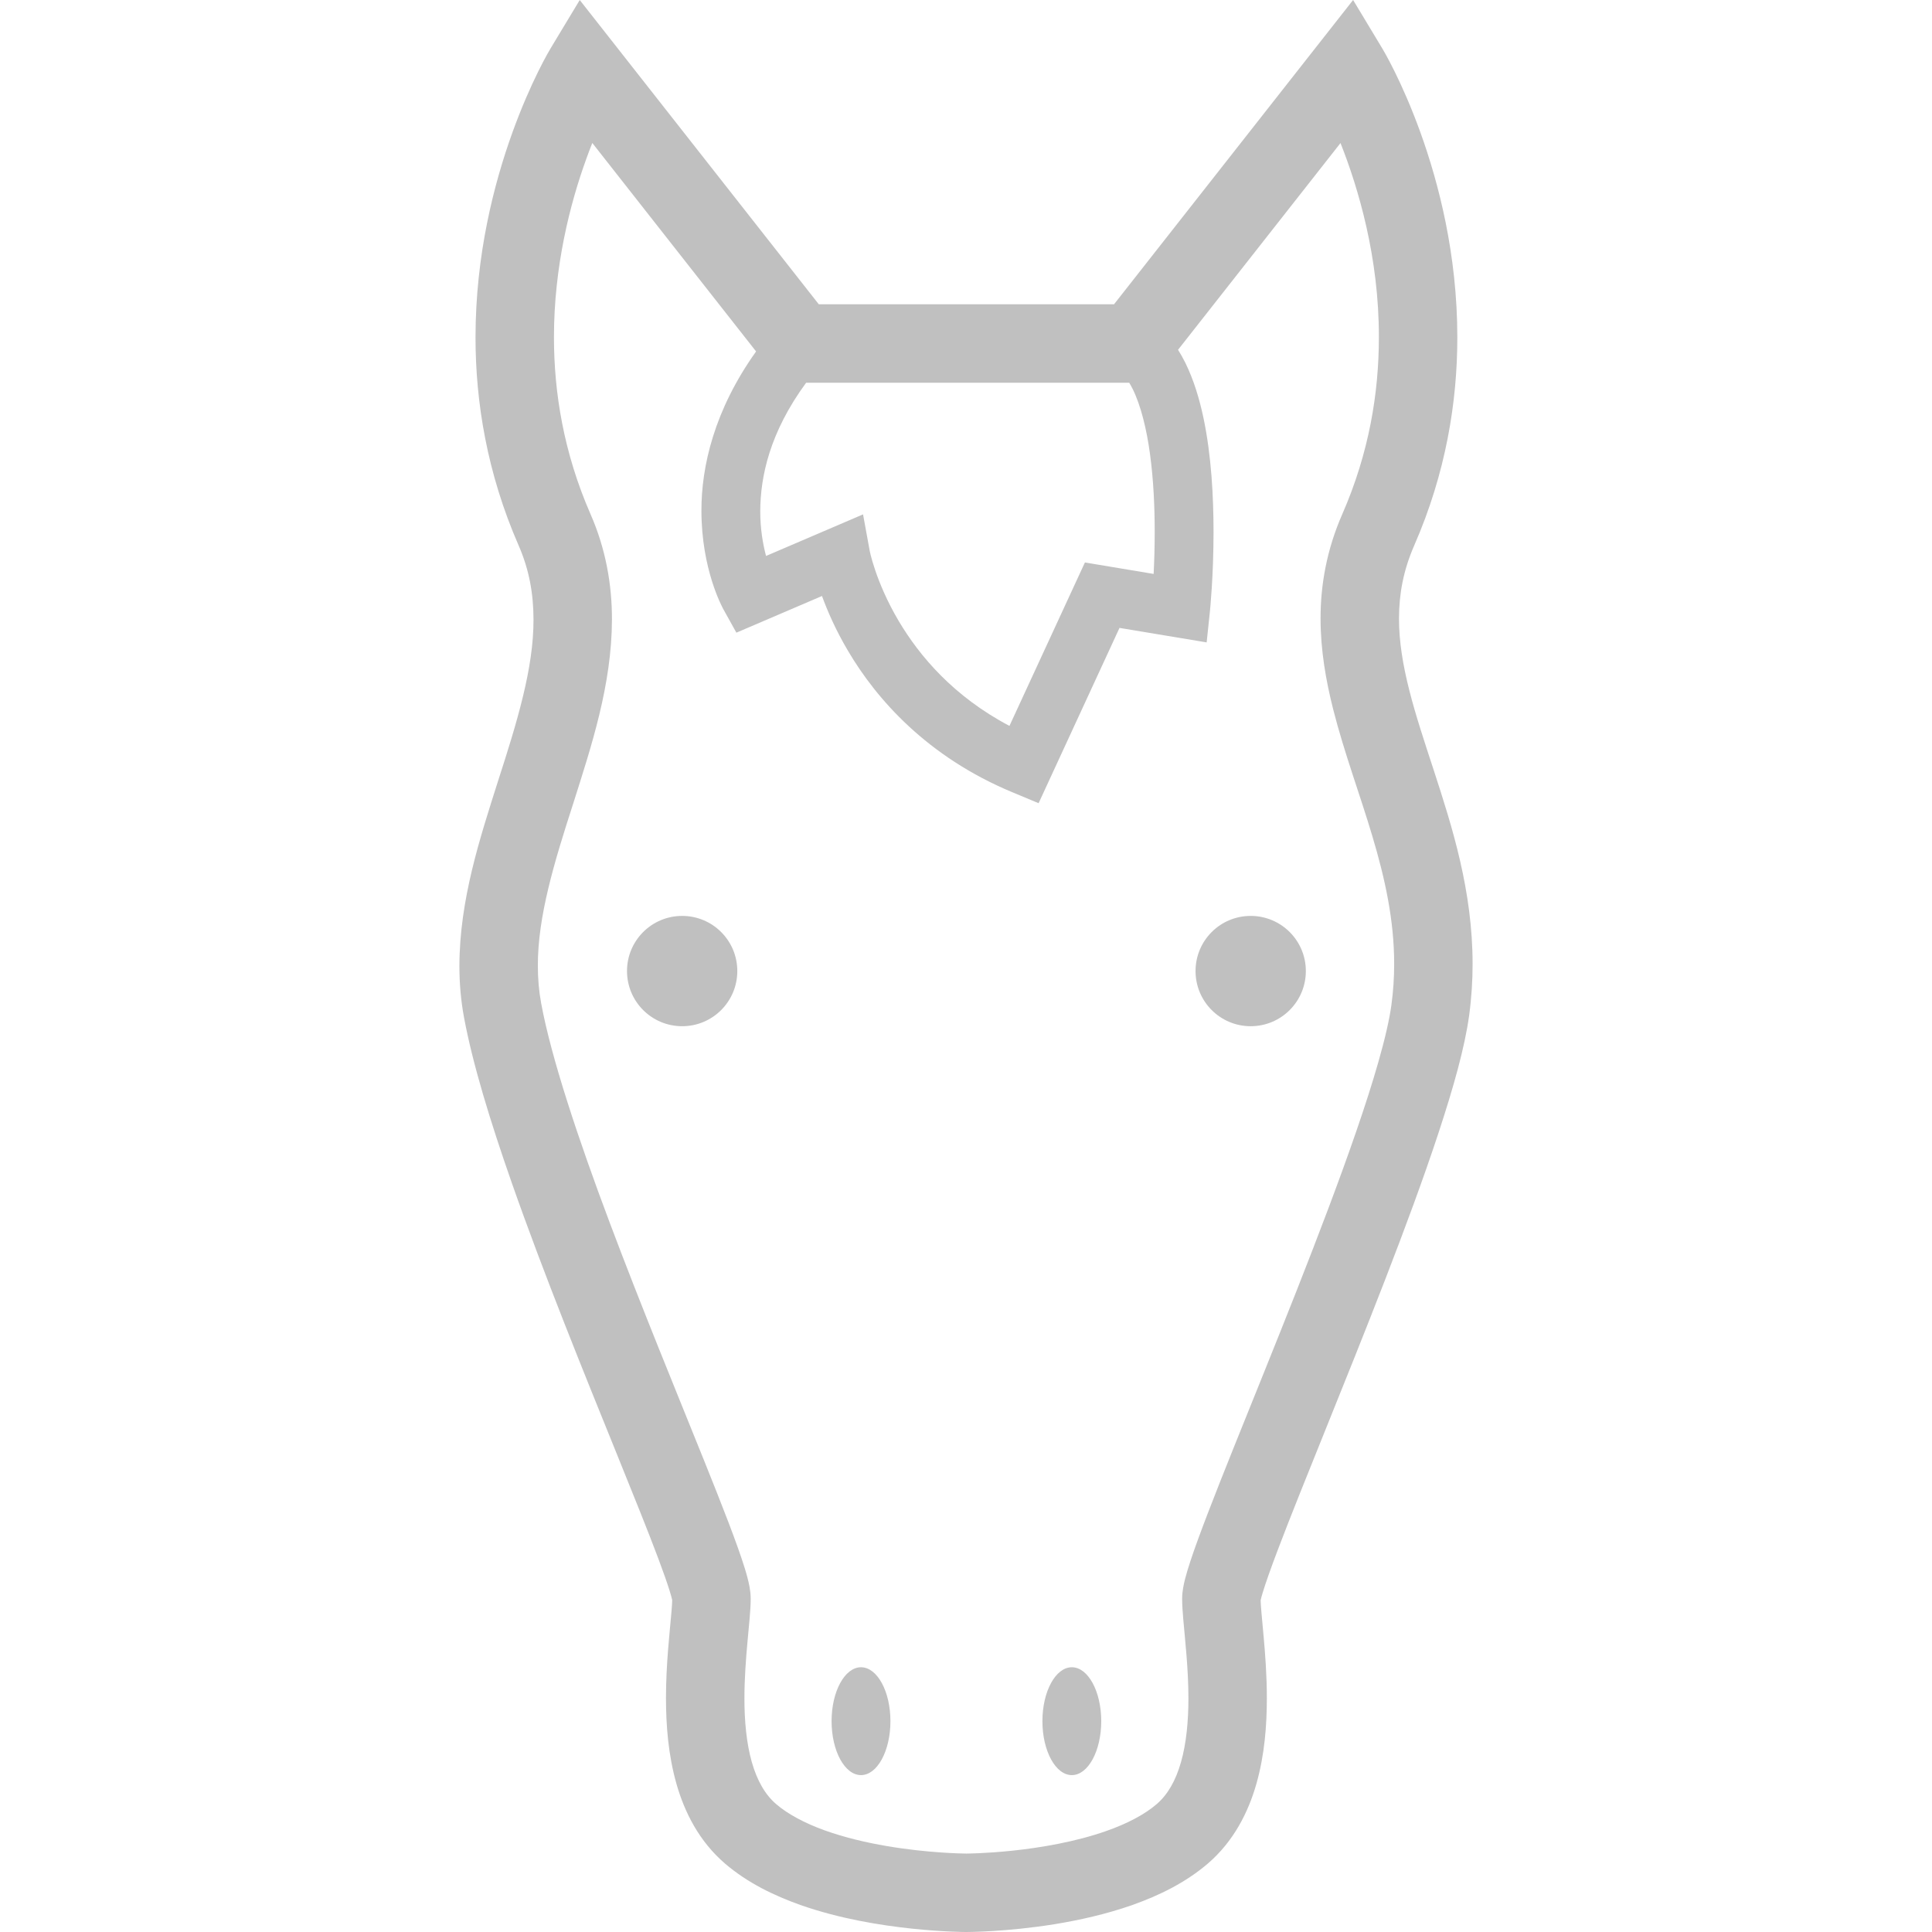
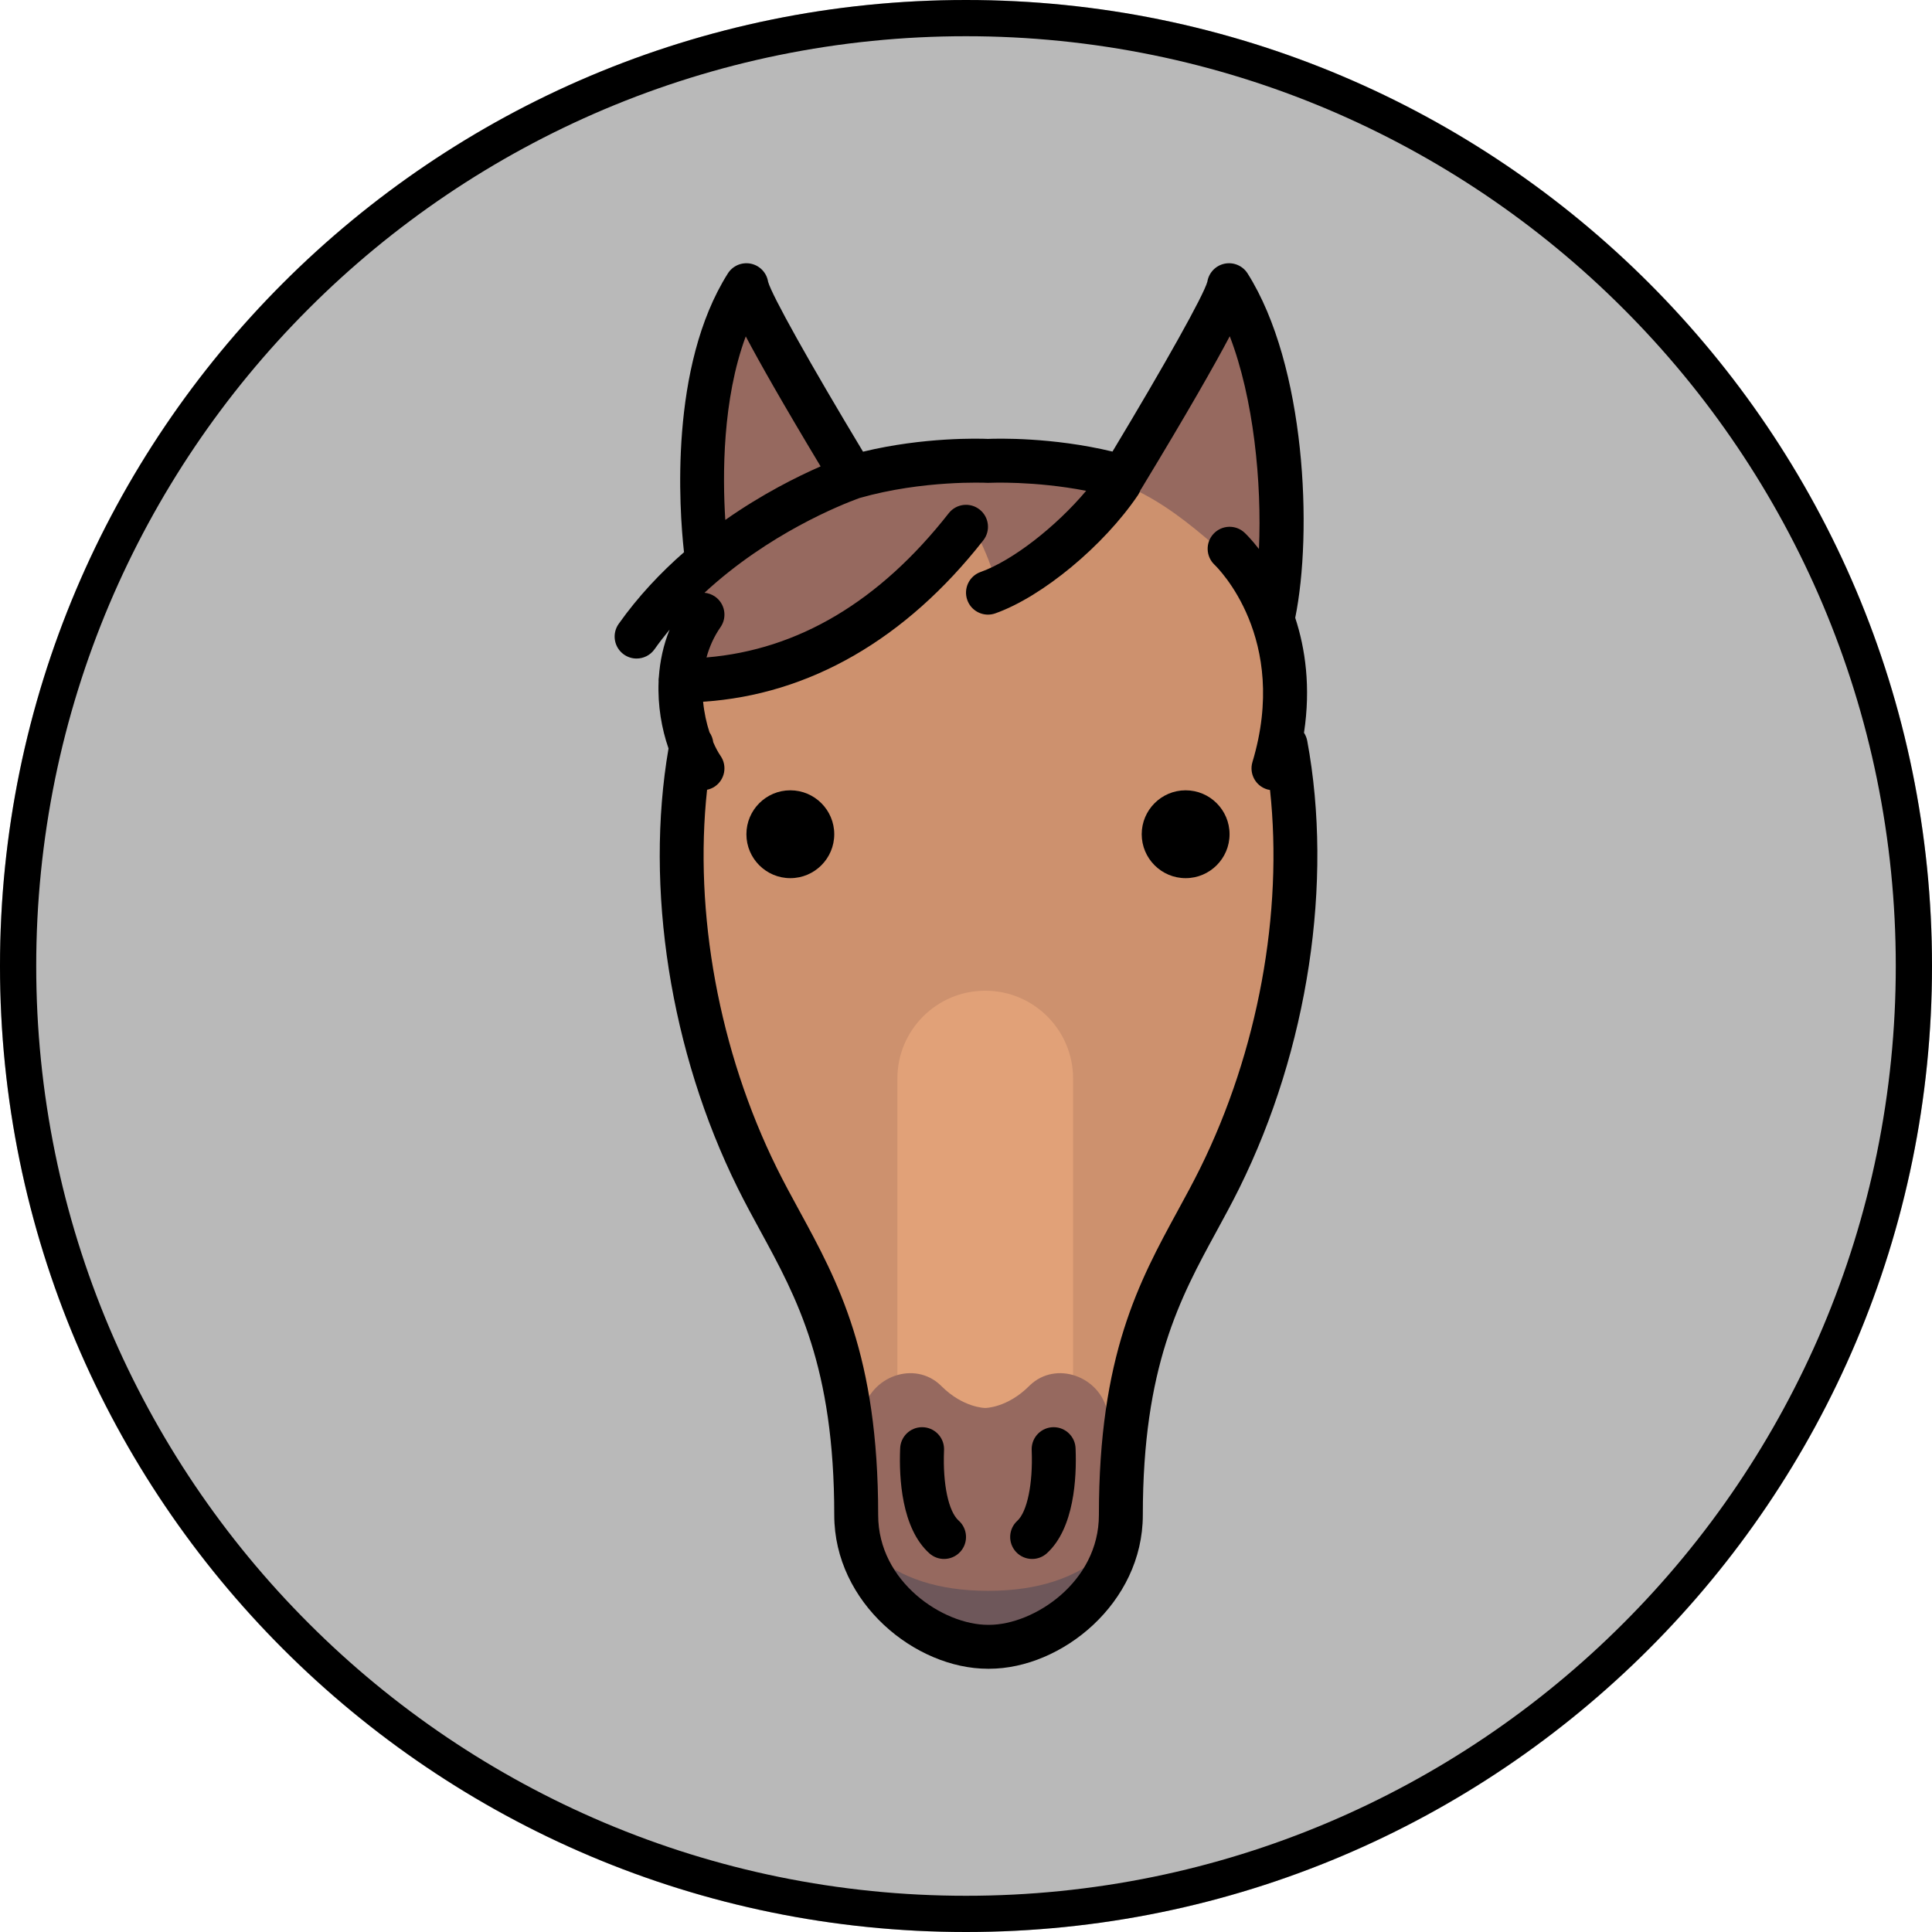
- <svg xmlns="http://www.w3.org/2000/svg" height="800px" width="800px" version="1.1" id="_x32_" viewBox="0 0 512 512" xml:space="preserve" fill="#000000">
-   <g id="SVGRepo_bgCarrier" stroke-width="0" />
-   <g id="SVGRepo_tracerCarrier" stroke-linecap="round" stroke-linejoin="round" />
-   <g id="SVGRepo_iconCarrier">
-     <style type="text/css"> .st0{fill:#C0C0C0;} </style>
+ <svg xmlns="http://www.w3.org/2000/svg" style="isolation:isolate" viewBox="0 0 800 800" width="800pt" height="800pt">
+   <defs>
+     <clipPath id="_clipPath_zJLnbhqgrW0dwR1UEm6alBbNVjNDByuN">
+       <rect width="800" height="800" />
+     </clipPath>
+   </defs>
+   <g clip-path="url(#_clipPath_zJLnbhqgrW0dwR1UEm6alBbNVjNDByuN)">
+     <circle vector-effect="non-scaling-stroke" cx="400" cy="400" r="400" fill="rgb(185,185,185)" />
+     <path d=" M 0 400 C 0 179.234 179.234 0 400 0 C 620.766 0 800 179.234 800 400 C 800 620.766 620.766 800 400 800 C 179.234 800 0 620.766 0 400 Z  M 15 400 C 14.99 373.95 17.61 347.96 22.83 322.43 C 27.9 297.68 35.42 273.49 45.27 250.21 C 64.65 204.48 92.68 162.92 127.82 127.82 C 162.92 92.68 204.48 64.65 250.21 45.27 C 273.49 35.42 297.68 27.9 322.44 22.83 C 347.96 17.61 373.95 14.99 400 15 C 426.05 14.99 452.04 17.61 477.56 22.83 C 502.32 27.9 526.51 35.42 549.79 45.27 C 595.52 64.65 637.08 92.68 672.18 127.82 C 707.32 162.92 735.35 204.48 754.73 250.21 C 764.58 273.49 772.1 297.68 777.17 322.44 C 782.39 347.96 785.01 373.95 785 400 C 785.01 426.05 782.39 452.04 777.17 477.56 C 772.1 502.32 764.58 526.51 754.73 549.79 C 735.35 595.52 707.32 637.08 672.18 672.18 C 637.08 707.32 595.52 735.35 549.79 754.73 C 526.51 764.58 502.32 772.1 477.56 777.17 C 452.04 782.39 426.05 785.01 400 785 C 373.95 785.01 347.96 782.39 322.44 777.17 C 297.68 772.1 273.49 764.58 250.21 754.73 C 204.48 735.35 162.92 707.32 127.82 672.18 C 92.68 637.08 64.65 595.52 45.27 549.79 C 35.42 526.51 27.9 502.32 22.83 477.56 C 17.61 452.04 14.99 426.05 15 400 Z " fill-rule="evenodd" fill="rgb(0,0,0)" />
    <g>
-       <path class="st0" d="M379.987,204.198c-2.456-7.501-4.813-14.566-6.504-21.254c-1.703-6.702-2.74-12.982-2.734-19.03 c0.014-6.464,1.116-12.664,4.028-19.346c8.406-19.214,11.436-38.125,11.43-55.186c-0.007-21.895-4.92-40.806-9.799-54.335 c-4.893-13.528-9.785-21.703-10.05-22.146L358.588,0l-63.354,80.633h-78.25L153.637,0.007l-7.771,12.889 c-0.264,0.449-5.157,8.624-10.049,22.152c-4.886,13.529-9.792,32.426-9.799,54.335c-0.006,17.061,3.024,35.972,11.43,55.179 c2.806,6.438,3.928,12.816,3.935,19.604c0.052,12.863-4.371,27.25-9.323,42.582c-4.873,15.352-10.268,31.647-10.314,49.23 c0,4.483,0.37,9.052,1.222,13.641c2.311,12.433,6.96,27.554,12.631,43.77c8.504,24.285,19.34,50.881,28.029,72.34 c4.338,10.717,8.148,20.152,10.809,27.25c1.327,3.533,2.37,6.491,3.018,8.59c0.323,1.043,0.554,1.876,0.66,2.351l0.026,0.132 c-0.013,0.694-0.079,1.81-0.211,3.275c-0.436,5.183-1.433,13.523-1.44,22.72c0.013,7.171,0.588,14.936,2.753,22.602 c2.153,7.62,6.055,15.358,12.935,21.254c5.956,5.084,12.908,8.432,19.907,10.928c10.518,3.698,21.327,5.401,29.646,6.286 c8.313,0.872,14.117,0.884,14.381,0.884c0.357-0.013,10.538,0,23.427-2.08c6.444-1.056,13.576-2.622,20.594-5.091 c7.005-2.496,13.952-5.844,19.914-10.928c6.874-5.896,10.776-13.634,12.935-21.254c2.166-7.666,2.74-15.438,2.746-22.608 c0-6.141-0.449-11.859-0.872-16.56c-0.211-2.35-0.422-4.444-0.561-6.154c-0.132-1.453-0.198-2.549-0.211-3.249 c0.086-0.382,0.27-1.129,0.561-2.06c0.759-2.522,2.159-6.47,3.981-11.271c6.398-16.89,17.98-44.575,28.458-71.646 c5.242-13.543,10.215-26.966,14.169-38.97c3.956-12.044,6.907-22.502,8.082-31.006c0.634-4.676,0.918-9.238,0.918-13.675 C390.241,236.03,384.866,219.186,379.987,204.198z M213.636,101.426h85.618c0.31,0.515,0.614,1.057,0.918,1.664 c2.12,4.278,3.711,10.591,4.609,17.378c0.924,6.788,1.228,14.05,1.228,20.482c0,4.186-0.125,8.009-0.284,11.146l-18.21-3.038 l-20,43.314c-14.864-7.844-23.83-18.521-29.343-27.791c-3.136-5.289-5.098-10.102-6.253-13.523 c-0.574-1.703-0.951-3.063-1.182-3.954l-0.224-0.978l-0.039-0.198l-1.757-9.613l-25.711,11.02 c-0.819-3.117-1.539-7.138-1.532-11.898C201.52,126.305,203.944,114.638,213.636,101.426z M368.736,266.337 c-0.495,3.704-1.704,9.006-3.48,15.186c-6.193,21.763-19.036,54.255-30.287,82.185c-5.632,13.991-10.875,26.88-14.757,36.982 c-1.941,5.052-3.546,9.396-4.721,12.955c-0.588,1.796-1.076,3.381-1.459,4.886c-0.185,0.766-0.357,1.492-0.489,2.284 c-0.132,0.805-0.258,1.638-0.264,2.832c0.007,1.776,0.133,3.513,0.298,5.448c0.495,5.725,1.366,13.232,1.366,20.944 c0.007,5.982-0.548,11.99-1.961,16.929c-1.42,4.978-3.546,8.65-6.471,11.159c-3.129,2.707-7.877,5.203-13.297,7.091 c-8.122,2.885-17.597,4.47-24.9,5.229c-3.651,0.384-6.774,0.575-8.94,0.674c-1.083,0.04-1.935,0.066-2.496,0.08l-0.621,0.013 h-0.145h-0.046c-0.792,0-10.195-0.125-21.103-1.994c-5.447-0.924-11.257-2.298-16.461-4.173c-5.21-1.875-9.752-4.298-12.796-6.926 c-2.919-2.502-5.045-6.174-6.471-11.152c-1.406-4.932-1.968-10.948-1.954-16.923c0-5.13,0.383-10.214,0.786-14.691 c0.205-2.245,0.416-4.338,0.574-6.26c0.166-1.934,0.298-3.658,0.304-5.448c-0.014-1.287-0.152-2.192-0.304-3.076 c-0.304-1.664-0.733-3.216-1.28-4.998c-2.034-6.55-5.85-16.269-10.703-28.346c-7.257-18.045-16.738-41.01-25.091-63.248 c-8.345-22.185-15.542-43.842-18.157-58.13c-0.601-3.242-0.872-6.524-0.872-9.871c-0.053-13.093,4.371-27.566,9.323-42.886 c4.86-15.338,10.261-31.522,10.314-48.926c0.007-9.138-1.604-18.626-5.685-27.929c-7.124-16.296-9.68-32.209-9.686-46.854 c-0.006-18.758,4.265-35.405,8.564-47.269c0.535-1.486,1.07-2.899,1.598-4.226l43.407,55.252 c-11.066,15.484-14.533,30.478-14.487,42.298c0.026,15.418,5.454,25.341,5.844,26.074l3.42,6.154l22.687-9.719 c1.473,4.04,3.645,9.046,6.92,14.579c7.547,12.796,20.99,28.062,43.552,37.438l6.932,2.892l21.44-46.457l23.097,3.843l0.865-8.241 c0.012-0.172,0.957-9.178,0.957-21.05c-0.007-9.231-0.548-20.152-2.688-30.293c-1.082-5.071-2.562-9.964-4.747-14.434 c-0.594-1.202-1.255-2.384-1.968-3.526l43.05-54.79c4.734,11.945,10.221,30.36,10.168,51.476c0,14.638-2.556,30.544-9.687,46.854 c-4.113,9.362-5.783,18.732-5.764,27.678c0,8.399,1.406,16.408,3.361,24.133c2.951,11.595,7.124,22.615,10.406,33.688 c3.302,11.073,5.738,22.092,5.738,33.714C369.469,258.994,369.244,262.613,368.736,266.337z" />
-       <path class="st0" d="M228.176,441.839c-4.305,0-7.798,6.398-7.798,14.288c0,7.896,3.493,14.295,7.798,14.295 c4.305,0,7.798-6.398,7.798-14.295C235.974,448.237,232.481,441.839,228.176,441.839z" />
-       <path class="st0" d="M284.049,441.839c-4.305,0-7.798,6.398-7.798,14.288c0,7.896,3.493,14.295,7.798,14.295 c4.305,0,7.791-6.398,7.791-14.295C291.84,448.237,288.354,441.839,284.049,441.839z" />
-       <path class="st0" d="M180.781,242.726c-8.075,0-14.618,6.537-14.618,14.612c0,8.082,6.543,14.619,14.618,14.619 c8.076,0,14.612-6.537,14.612-14.619C195.393,249.262,188.856,242.726,180.781,242.726z" />
-       <path class="st0" d="M331.443,242.726c-8.075,0-14.612,6.537-14.612,14.612c0,8.082,6.537,14.619,14.612,14.619 c8.076,0,14.619-6.537,14.619-14.619C346.062,249.262,339.519,242.726,331.443,242.726z" />
+       <path d=" M 534.594 306.853 C 534.539 306.562 534.428 306.286 534.264 306.038 L 532.828 303.853 L 533.22 301.268 C 535.572 285.751 534.437 270.793 529.85 256.812 L 529.288 255.097 L 529.647 253.327 C 536.599 219.133 533.932 152.298 510.846 115.744 C 510.427 115.08 509.709 114.684 508.923 114.684 C 508.757 114.684 508.59 114.703 508.429 114.738 C 507.514 114.942 506.826 115.672 506.68 116.596 L 506.62 116.963 L 506.523 117.32 C 503.842 127.102 472.718 179.052 466.505 189.366 L 463.926 193.647 L 459.068 192.48 C 440.423 187.999 423.107 187.329 414.444 187.329 C 411.926 187.329 410.197 187.386 409.39 187.419 L 409.107 187.431 L 408.824 187.42 C 408.019 187.386 406.295 187.33 403.788 187.33 C 395.082 187.33 377.684 188.006 358.969 192.526 L 354.106 193.702 L 351.524 189.416 C 345.308 179.094 314.159 127.109 311.477 117.322 L 311.379 116.964 L 311.342 116.737 C 311.197 115.825 310.349 114.862 309.438 114.714 C 309.318 114.694 309.196 114.684 309.076 114.684 C 308.292 114.684 307.573 115.08 307.154 115.744 C 284.04 152.342 288.122 209.379 289.956 226.206 L 290.585 230.166 L 287.746 232.646 L 279.724 244.164 C 275.559 250.143 277.342 258.398 283.602 262.126 L 283.602 262.126 C 281.399 267.568 280.063 273.465 279.635 279.655 L 279.613 279.965 L 279.564 280.272 C 279.542 280.414 279.531 280.508 279.527 280.572 L 279.55 281.052 L 279.537 281.338 C 279.082 292.016 281.315 300.935 283.268 306.537 L 283.848 308.2 L 283.55 309.936 C 273.883 366.315 284.364 432.799 311.587 487.781 C 314.599 493.865 317.832 499.795 320.959 505.531 C 336.354 533.774 352.273 562.978 352.273 626.209 C 352.273 658.739 382.279 683.045 409.109 683.045 L 409.571 683.045 C 436.401 683.045 466.407 658.739 466.407 626.209 C 466.407 562.978 482.325 533.774 497.721 505.531 C 500.847 499.795 504.081 493.863 507.093 487.781 C 534.915 431.584 545.195 363.946 534.594 306.853 Z " fill="rgb(205,145,110)" />
+       <g>
+         <path d=" M 302.601 138.058 C 292.805 164.457 292.363 195.482 293.717 216.86 L 294.485 228.994 L 304.439 222.012 C 319.382 211.53 333.503 204.532 342.716 200.508 L 349.833 197.4 L 345.832 190.745 C 331.98 167.703 321.615 149.7 315.022 137.242 L 307.9 123.778 L 302.601 138.058 Z " fill="rgb(150,105,95)" />
+         <path d=" M 526.959 246.47 C 528.449 222.96 532.132 177.023 516.995 144.412 C 514.87 139.833 513.018 135.129 511.262 130.393 L 508.552 123.85 L 500.378 139.299 C 492.813 153.597 480.917 174.255 465.021 200.698 C 489.697 210.242 509.52 233.301 526.959 246.47 Z " fill="rgb(150,105,95)" />
+       </g>
+       <path d=" M 407.965 410.231 L 407.965 410.231 C 387.875 410.231 371.59 426.516 371.59 446.606 L 371.59 601.199 L 444.34 601.199 L 444.34 446.606 C 444.34 426.516 428.054 410.231 407.965 410.231 Z " fill="rgb(225,161,120)" />
+       <g>
+         <path d=" M 458.56 584.563 C 455.493 569.901 437.227 563.267 426.427 573.647 C 426.334 573.737 426.243 573.827 426.152 573.918 C 417.058 583.012 407.965 583.012 407.965 583.012 C 407.965 583.012 398.871 583.012 389.777 573.918 C 389.686 573.827 389.594 573.737 389.502 573.647 C 378.701 563.267 360.437 569.901 357.368 584.563 C 355.304 594.431 353.402 606.909 353.402 619.387 C 353.402 646.668 362.496 683.043 407.965 683.043 C 453.433 683.043 462.527 646.668 462.527 619.387 C 462.527 606.909 460.624 594.43 458.56 584.563 Z " fill="rgb(150,105,95)" />
+         <path d=" M 460.254 196.527 C 460.254 196.527 355.676 159.394 284.062 243.133 C 284.062 243.133 288.988 252.698 285.199 278.085 C 285.199 278.085 337.488 294.377 402.281 216.702 C 402.281 216.702 415.164 240.573 411.375 245.12 C 411.375 245.12 456.844 220.777 460.254 196.527 Z " fill="rgb(150,105,95)" />
+       </g>
+       <path d=" M 409.128 658.729 C 387.906 658.729 372.961 653.07 362.488 644.395 C 368.972 663.823 382.485 679.612 409.128 679.612 C 435.77 679.612 449.283 663.823 455.767 644.395 C 445.295 653.07 430.349 658.729 409.128 658.729 Z " fill="rgb(110,87,90)" />
+       <path d=" M 327.258 327.25 C 317.228 327.25 309.07 335.409 309.07 345.438 C 309.07 355.466 317.228 363.625 327.258 363.625 C 337.286 363.625 345.445 355.466 345.445 345.438 C 345.445 335.409 337.286 327.25 327.258 327.25 Z " fill="rgb(0,0,0)" />
+       <path d=" M 490.945 327.25 C 480.917 327.25 472.758 335.409 472.758 345.438 C 472.758 355.466 480.917 363.625 490.945 363.625 C 500.973 363.625 509.133 355.466 509.133 345.438 C 509.133 335.409 500.973 327.25 490.945 327.25 Z " fill="rgb(0,0,0)" />
+       <path d=" M 541.296 306.757 C 541.069 305.53 540.604 304.408 539.957 303.427 C 542.823 284.517 540.5 268.545 536.325 255.822 C 543.542 220.326 540.729 151.43 516.608 113.238 C 514.556 109.991 510.689 108.383 506.939 109.218 C 503.292 110.031 500.525 112.987 499.939 116.655 C 498.397 122.282 482.492 150.728 460.656 186.985 C 435.528 180.946 412.759 181.59 409.101 181.741 C 405.43 181.59 382.56 180.945 357.361 187.034 C 335.506 150.748 319.592 122.285 318.049 116.655 C 317.463 112.987 314.696 110.031 311.05 109.218 C 307.301 108.384 303.432 109.991 301.381 113.238 C 277.027 151.798 281.296 210.99 283.184 228.212 C 283.2 228.359 283.231 228.5 283.253 228.644 C 273.642 237.038 264.29 246.889 256.181 258.338 C 253.278 262.436 254.247 268.111 258.345 271.014 C 259.941 272.145 261.775 272.688 263.593 272.688 C 266.443 272.688 269.25 271.352 271.022 268.85 C 273.024 266.024 275.118 263.315 277.273 260.702 C 274.671 267.126 273.276 273.774 272.822 280.318 C 272.746 280.796 272.695 281.282 272.695 281.781 C 272.695 281.917 272.71 282.048 272.716 282.183 C 272.289 292.17 273.996 301.815 276.82 309.919 C 266.908 367.732 277.524 435.505 305.467 491.942 C 308.535 498.139 311.803 504.134 314.963 509.93 C 329.949 537.423 345.445 565.852 345.445 627.344 C 345.445 663.777 379.052 691 409.101 691 L 409.563 691 C 439.612 691 473.219 663.777 473.219 627.344 C 473.219 565.851 488.715 537.423 503.7 509.93 C 506.86 504.133 510.127 498.138 513.196 491.942 C 541.648 434.477 552.154 365.248 541.296 306.757 Z  M 308.803 139.291 C 314.501 150.061 323.982 166.81 339.795 193.12 C 330.126 197.343 315.643 204.548 300.331 215.289 C 299.168 196.931 299.102 165.434 308.803 139.291 Z  M 496.897 483.872 C 493.988 489.747 490.95 495.323 487.732 501.226 C 471.654 530.719 455.03 561.216 455.03 627.345 C 455.03 655.1 428.1 672.814 409.562 672.814 L 409.1 672.814 C 390.56 672.814 363.632 655.1 363.632 627.345 C 363.632 561.217 347.007 530.719 330.93 501.226 C 327.713 495.323 324.675 489.747 321.765 483.872 C 297.71 435.287 287.277 377.901 292.784 327.026 C 293.915 326.785 295.021 326.345 296.033 325.651 C 300.172 322.806 301.22 317.144 298.375 313.005 C 297.34 311.5 296.303 309.579 295.341 307.345 C 295.165 305.859 294.624 304.46 293.796 303.259 C 292.556 299.499 291.589 295.171 291.143 290.567 C 335.059 287.718 375.007 264.764 407.163 223.736 C 410.262 219.782 409.569 214.067 405.616 210.969 C 401.663 207.871 395.947 208.564 392.85 212.517 C 364.231 249.031 330.53 269.072 292.548 272.234 C 293.732 267.903 295.599 263.651 298.35 259.69 C 301.215 255.566 300.196 249.899 296.072 247.033 C 294.733 246.102 293.23 245.588 291.714 245.451 C 318.203 220.945 348.255 209.003 355.888 206.228 C 382.218 198.697 408.374 199.913 408.627 199.926 C 408.938 199.942 409.257 199.942 409.569 199.926 C 409.78 199.917 428.254 199.056 449.753 203.233 C 437.293 218.056 419.289 232.143 406.06 236.837 C 401.326 238.517 398.85 243.715 400.531 248.448 C 401.854 252.176 405.359 254.504 409.101 254.504 C 410.111 254.504 411.137 254.334 412.142 253.978 C 431.605 247.072 456.992 226.031 471.196 205.035 C 471.657 204.353 472.004 203.627 472.26 202.883 C 472.415 202.67 472.564 202.45 472.703 202.221 C 491.899 170.536 502.894 151.191 509.218 139.232 C 519.124 164.985 522.533 199.839 521.303 227.33 C 518.118 223.227 515.729 220.937 515.348 220.58 C 511.694 217.16 505.98 217.351 502.543 220.989 C 499.104 224.625 499.267 230.371 502.886 233.828 C 504.164 235.049 534.006 264.309 518.612 315.54 C 517.167 320.349 519.894 325.42 524.703 326.866 C 525.099 326.984 525.495 327.066 525.89 327.13 C 531.37 377.978 520.937 435.32 496.897 483.872 Z " fill="rgb(0,0,0)" />
+       <path d=" M 396.977 629.66 C 392.744 625.873 390.356 614.573 390.891 600.87 C 390.907 600.457 390.914 600.183 390.914 600.063 C 390.914 595.041 386.842 590.969 381.82 590.969 C 376.847 590.969 372.807 594.96 372.728 599.912 L 372.717 600.159 C 372.264 611.779 373.236 632.823 384.849 643.215 C 386.585 644.767 388.752 645.531 390.91 645.531 C 393.407 645.531 395.895 644.508 397.691 642.501 C 401.04 638.759 400.72 633.009 396.977 629.66 Z " fill="rgb(0,0,0)" />
+       <path d=" M 445.379 599.918 C 445.301 594.962 441.26 590.969 436.286 590.969 C 431.264 590.969 427.192 595.041 427.192 600.063 C 427.192 600.182 427.198 600.454 427.214 600.863 C 427.732 614.392 425.336 625.992 421.252 629.726 C 417.544 633.115 417.287 638.868 420.675 642.574 C 422.469 644.537 424.925 645.531 427.39 645.531 C 429.581 645.531 431.778 644.744 433.524 643.149 C 444.881 632.765 445.832 611.762 445.389 600.166 L 445.379 599.918 Z " fill="rgb(0,0,0)" />
    </g>
  </g>
</svg>
